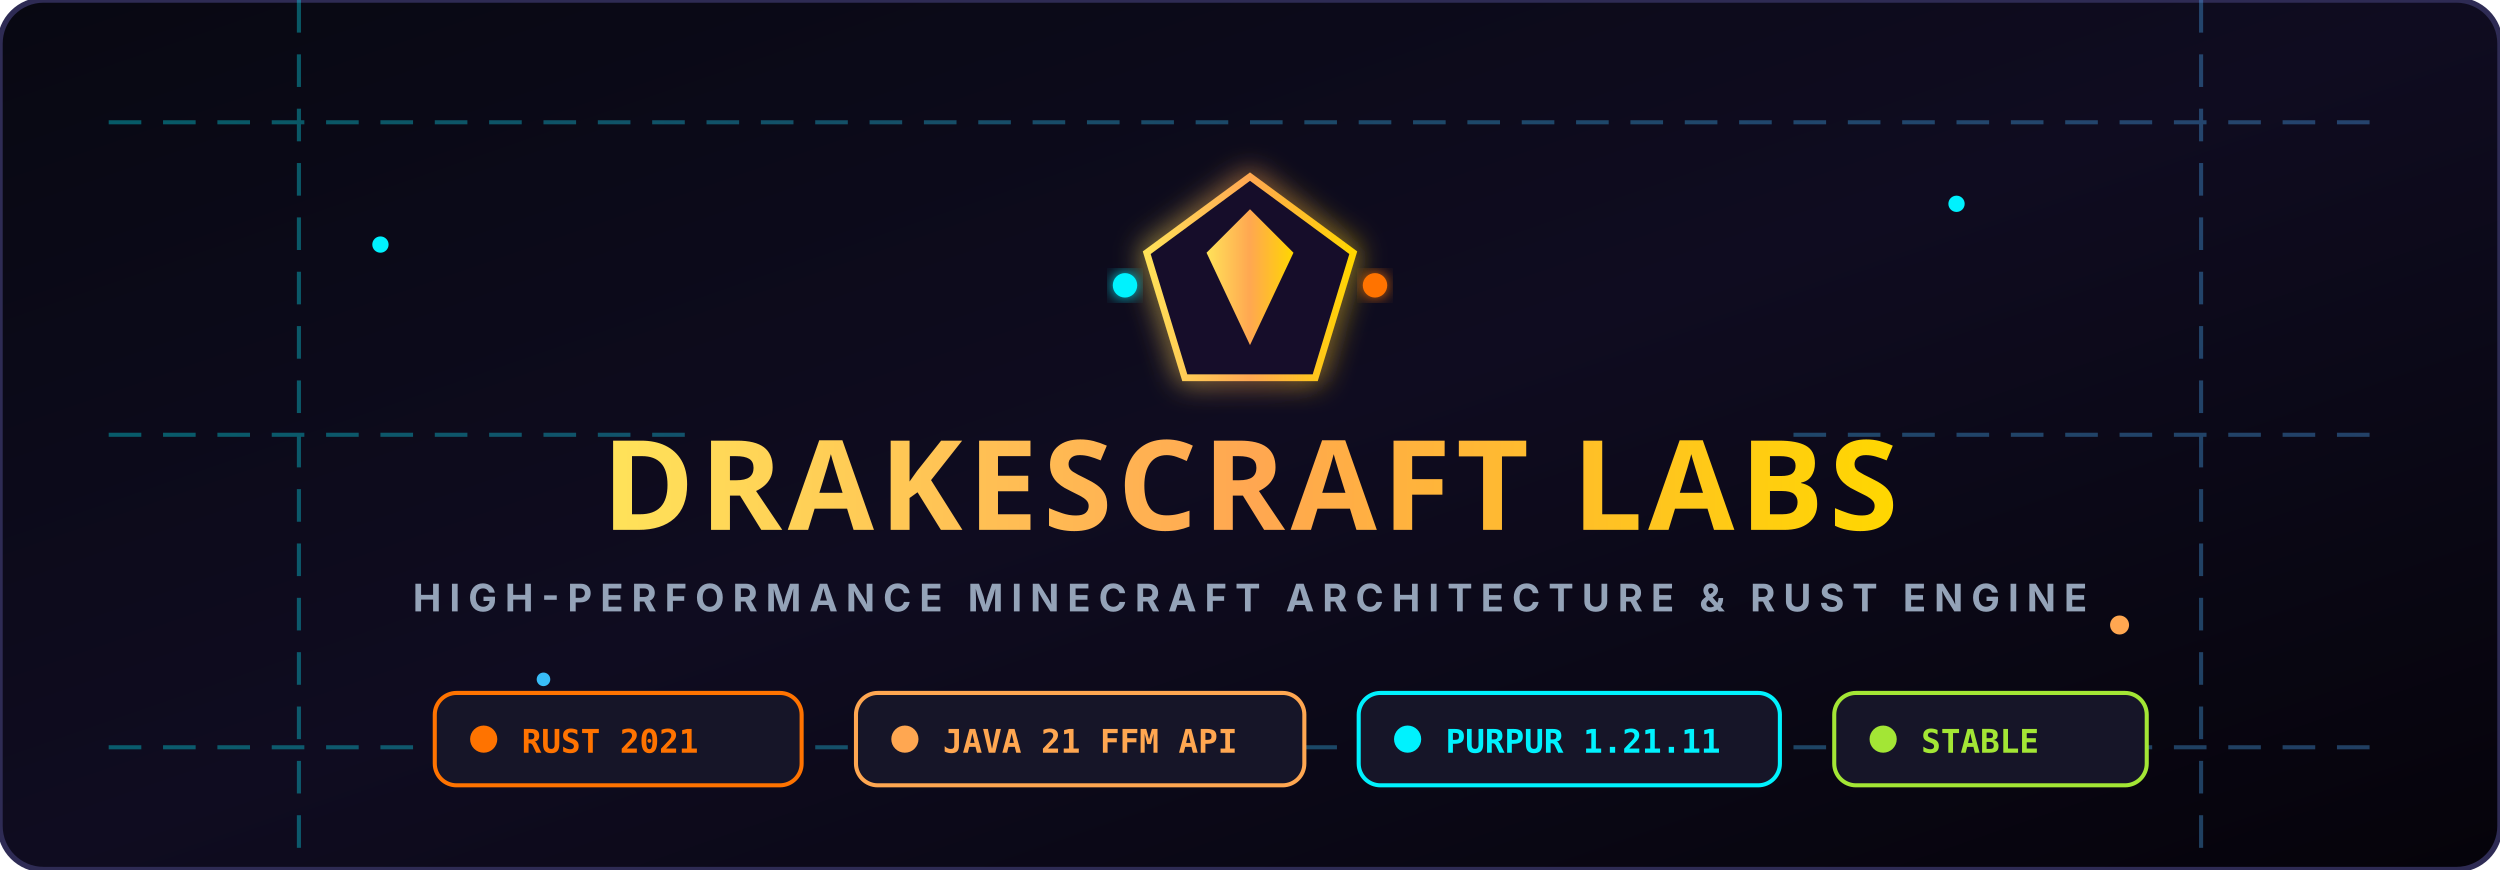
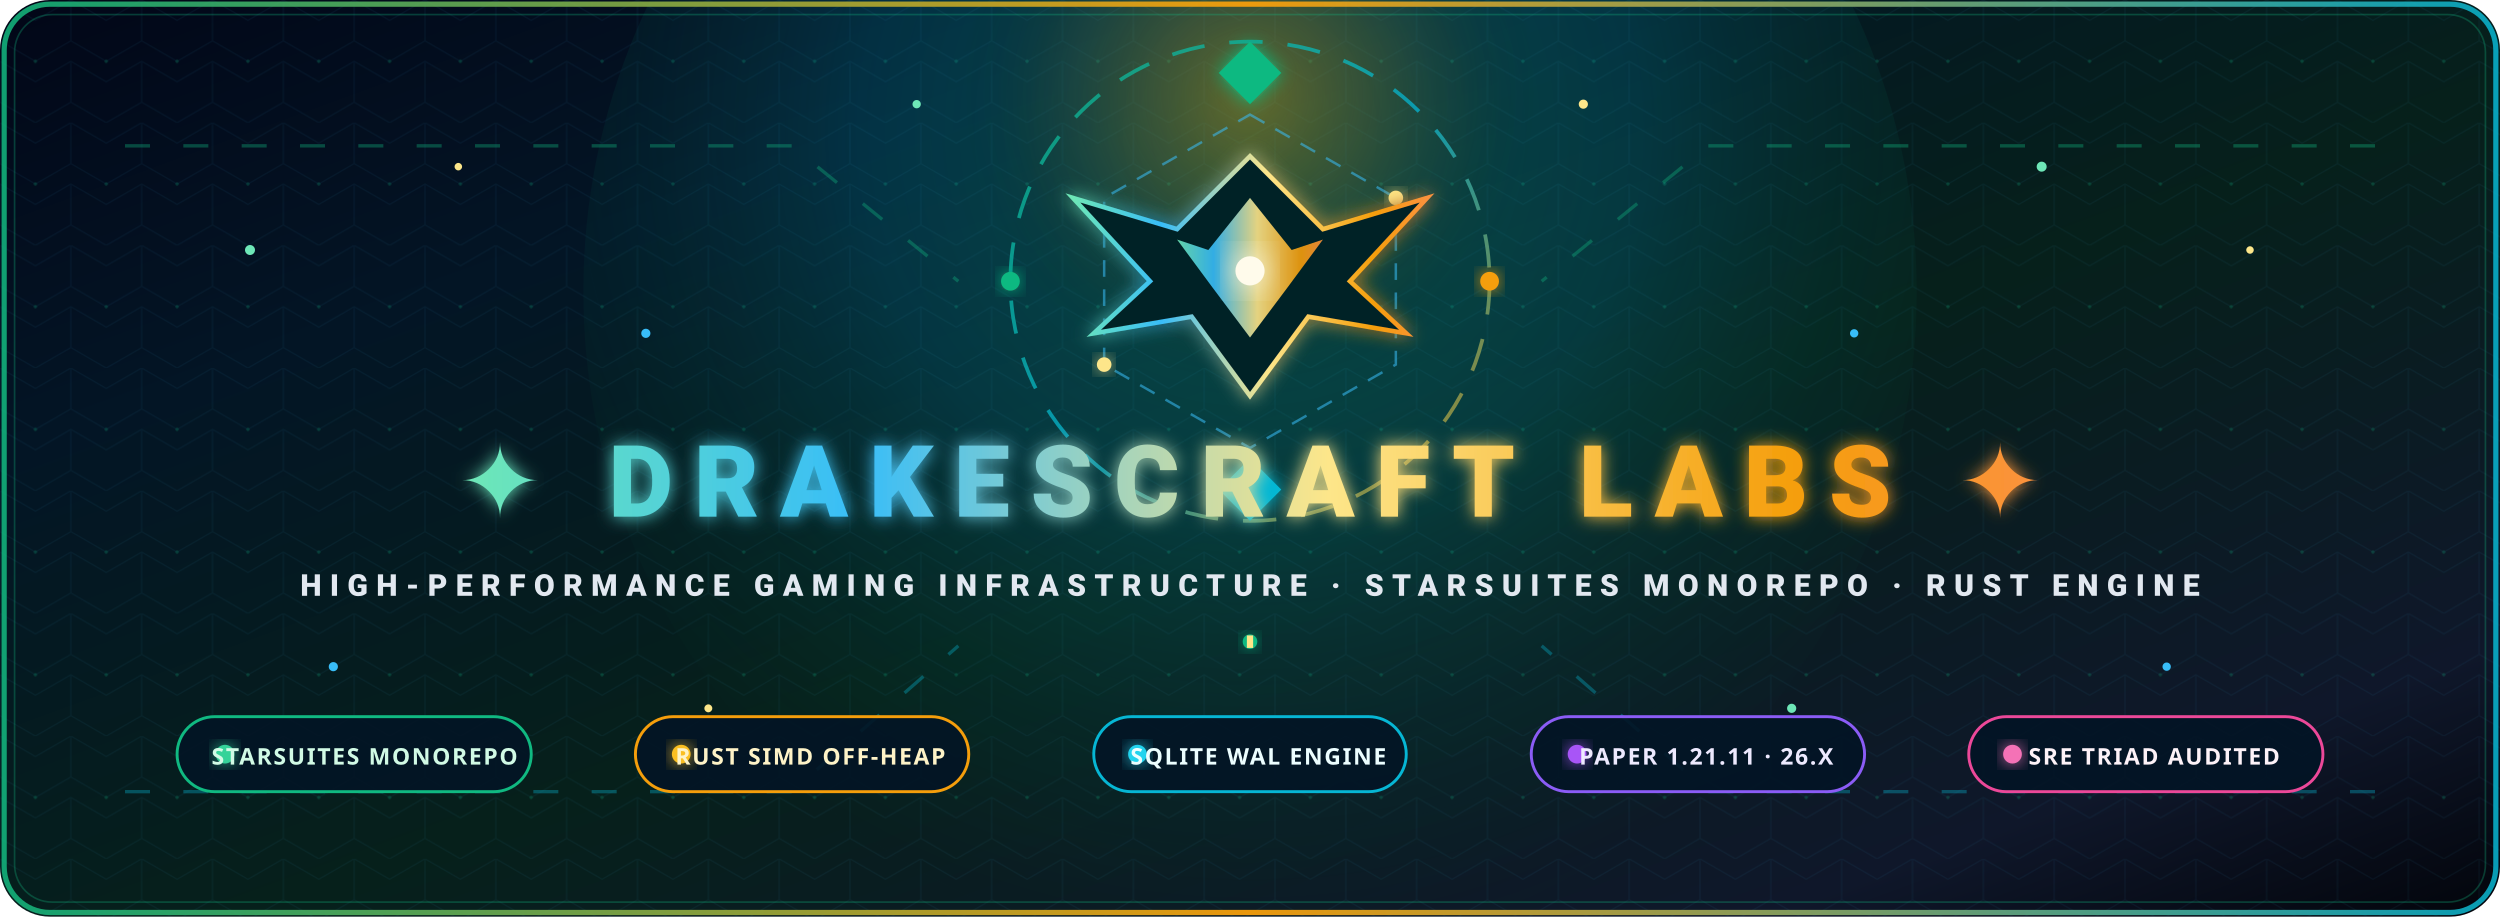
- <svg xmlns="http://www.w3.org/2000/svg" viewBox="0 0 920 320" width="920" height="320">
+ <svg xmlns="http://www.w3.org/2000/svg" viewBox="0 0 1200 440" width="100%" height="auto" role="img" aria-label="DrakesCraft Labs — Celestial Laboratory Banner">
  <defs>
-     <linearGradient id="bgGrad" x1="0%" y1="0%" x2="100%" y2="100%">
-       <stop offset="0%" stop-color="#080812" />
-       <stop offset="50%" stop-color="#0F0C20" />
-       <stop offset="100%" stop-color="#05030A" />
+     <linearGradient id="labVoid" x1="0%" y1="0%" x2="100%" y2="100%">
+       <stop offset="0%" stop-color="#020617" />
+       <stop offset="25%" stop-color="#031525" />
+       <stop offset="55%" stop-color="#06201b" />
+       <stop offset="85%" stop-color="#0f172a" />
+       <stop offset="100%" stop-color="#02040a" />
    </linearGradient>
-     <linearGradient id="goldGrad" x1="0%" y1="0%" x2="100%" y2="0%">
-       <stop offset="0%" stop-color="#FFE259" />
-       <stop offset="50%" stop-color="#FFA751" />
-       <stop offset="100%" stop-color="#FFD700" />
+     <radialGradient id="nebulaEmerald" cx="50%" cy="38%" r="65%">
+       <stop offset="0%" stop-color="#10B981" stop-opacity="0.32" />
+       <stop offset="45%" stop-color="#06B6D4" stop-opacity="0.18" />
+       <stop offset="80%" stop-color="#047857" stop-opacity="0.06" />
+       <stop offset="100%" stop-color="#000000" stop-opacity="0" />
+     </radialGradient>
+     <radialGradient id="nebulaGoldDragon" cx="50%" cy="30%" r="35%">
+       <stop offset="0%" stop-color="#F59E0B" stop-opacity="0.38" />
+       <stop offset="60%" stop-color="#D97706" stop-opacity="0.10" />
+       <stop offset="100%" stop-color="#000000" stop-opacity="0" />
+     </radialGradient>
+     <linearGradient id="dragonTitleGrad" x1="0%" y1="0%" x2="100%" y2="0%">
+       <stop offset="0%" stop-color="#6EE7B7" />
+       <stop offset="25%" stop-color="#38BDF8" />
+       <stop offset="55%" stop-color="#FDE68A" />
+       <stop offset="85%" stop-color="#F59E0B" />
+       <stop offset="100%" stop-color="#FB923C" />
    </linearGradient>
-     <linearGradient id="cyanGrad" x1="0%" y1="0%" x2="100%" y2="0%">
-       <stop offset="0%" stop-color="#00F2FE" />
-       <stop offset="50%" stop-color="#38BDF8" />
-       <stop offset="100%" stop-color="#4FACFE" />
+     <linearGradient id="cyberBorder" x1="0%" y1="0%" x2="100%" y2="0%">
+       <stop offset="0%" stop-color="#10B981" stop-opacity="0.85" />
+       <stop offset="50%" stop-color="#F59E0B" stop-opacity="0.95" />
+       <stop offset="100%" stop-color="#06B6D4" stop-opacity="0.85" />
    </linearGradient>
-     <linearGradient id="rustGrad" x1="0%" y1="0%" x2="100%" y2="0%">
-       <stop offset="0%" stop-color="#FF4500" />
-       <stop offset="100%" stop-color="#FF7300" />
+     <linearGradient id="ringGrad" x1="0%" y1="0%" x2="100%" y2="100%">
+       <stop offset="0%" stop-color="#10B981" />
+       <stop offset="50%" stop-color="#06B6D4" />
+       <stop offset="100%" stop-color="#F59E0B" />
    </linearGradient>
-     <filter id="neonGlow" x="-20%" y="-20%" width="140%" height="140%">
-       <feGaussianBlur stdDeviation="5" result="blur" />
+     <pattern id="hexMatrix" width="40" height="69.282" patternUnits="userSpaceOnUse" patternTransform="scale(0.85)">
+       <path d="M 40 0 L 20 11.547 L 0 0 L 0 23.094 L 20 34.641 L 40 23.094 Z M 0 34.641 L 20 46.188 L 40 34.641 L 40 57.735 L 20 69.282 L 0 57.735 Z" fill="none" stroke="#38BDF8" stroke-width="0.75" stroke-opacity="0.055" />
+       <circle cx="20" cy="34.641" r="1" fill="#10B981" fill-opacity="0.2" />
+     </pattern>
+     <filter id="glowLab" x="-30%" y="-30%" width="160%" height="160%">
+       <feGaussianBlur stdDeviation="4" result="blur" />
      <feMerge>
        <feMergeNode in="blur" />
        <feMergeNode in="SourceGraphic" />
      </feMerge>
    </filter>
-     <filter id="subtleGlow" x="-20%" y="-20%" width="140%" height="140%">
-       <feGaussianBlur stdDeviation="3" result="blur" />
+     <filter id="intenseLaser" x="-50%" y="-50%" width="200%" height="200%">
+       <feGaussianBlur stdDeviation="7" result="b1" />
+       <feGaussianBlur stdDeviation="16" result="b2" />
      <feMerge>
-         <feMergeNode in="blur" />
+         <feMergeNode in="b2" />
+         <feMergeNode in="b1" />
        <feMergeNode in="SourceGraphic" />
      </feMerge>
    </filter>
+     <style>
+       @keyframes spinTachyon { from { transform: rotate(0deg); } to { transform: rotate(360deg); } }
+       @keyframes spinTachyonRev { from { transform: rotate(360deg); } to { transform: rotate(0deg); } }
+       @keyframes pulseDragonCore { 0%, 100% { transform: scale(1); filter: drop-shadow(0 0 10px #10B981); } 50% { transform: scale(1.08); filter: drop-shadow(0 0 24px #F59E0B); } }
+       @keyframes dashConduit { to { stroke-dashoffset: -180; } }
+       @keyframes twinkleLab { 0%, 100% { opacity: 0.25; transform: scale(0.8); } 50% { opacity: 1; transform: scale(1.3); } }
+       @keyframes borderShimmer { 0%, 100% { stroke-opacity: 0.5; } 50% { stroke-opacity: 1; } }
+       @keyframes laserSweep { 0% { transform: translateX(-350px); opacity: 0; } 15%, 85% { opacity: 0.9; } 50% { transform: translateX(350px); } 100% { transform: translateX(350px); opacity: 0; } }
+ 
+       .tachyon-ring { animation: spinTachyon 40s linear infinite; transform-origin: 600px 135px; }
+       .tachyon-ring-rev { animation: spinTachyonRev 25s linear infinite; transform-origin: 600px 135px; }
+       .dragon-heart { animation: pulseDragonCore 3.5s ease-in-out infinite; transform-origin: 600px 135px; }
+       .conduit-flow { stroke-dasharray: 12 16; animation: dashConduit 14s linear infinite; }
+       .twinkle-node { animation: twinkleLab 3.2s ease-in-out infinite; transform-box: fill-box; transform-origin: center; }
+       .border-pulse { animation: borderShimmer 4s ease-in-out infinite; }
+       .sweep-beam { animation: laserSweep 5s ease-in-out infinite; }
+     </style>
  </defs>
-   <style>
-     .fondo  { fill: url(#bgGrad); }
-     .titulo { font-family: 'Outfit', 'Segoe UI', sans-serif; font-weight: 900; font-size: 46px; fill: url(#goldGrad); letter-spacing: 2px; }
-     .sub    { font-family: 'Inter', 'Segoe UI', sans-serif; font-weight: 700; font-size: 14px; fill: #94A3B8; letter-spacing: 3px; }
-     .chapa  { fill: #161528; stroke-width: 1.5; rx: 8px; }
-     .ctexto { font-family: 'JetBrains Mono', monospace; font-size: 12px; font-weight: 700; }
-     .circuito { stroke: url(#cyanGrad); stroke-width: 1.5; fill: none; opacity: 0.35; stroke-dasharray: 12 8; }
-   </style>
-   <rect class="fondo" width="920" height="320" rx="16" stroke="#2E2B54" stroke-width="2" />
-   <path class="circuito" d="M 40,45 H 880 M 40,275 H 880 M 110,0 V 320 M 810,0 V 320 M 40,160 H 260 M 660,160 H 880" />
-   <circle cx="140" cy="90" r="3" fill="#00F2FE">
-     <animate attributeName="opacity" values="0.3;1;0.3" dur="4s" repeatCount="indefinite" />
-     <animate attributeName="cy" values="90;80;90" dur="4s" repeatCount="indefinite" />
-   </circle>
-   <circle cx="780" cy="230" r="3.5" fill="#FFA751">
-     <animate attributeName="opacity" values="0.4;1;0.4" dur="5s" repeatCount="indefinite" />
-     <animate attributeName="cy" values="230;220;230" dur="5s" repeatCount="indefinite" />
-   </circle>
-   <circle cx="200" cy="250" r="2.5" fill="#38BDF8">
-     <animate attributeName="opacity" values="0.2;0.9;0.2" dur="3.5s" repeatCount="indefinite" />
-   </circle>
-   <circle cx="720" cy="75" r="3" fill="#00F2FE">
-     <animate attributeName="opacity" values="0.3;1;0.3" dur="4.5s" repeatCount="indefinite" />
-   </circle>
-   <g transform="translate(460, 105)">
-     <g filter="url(#neonGlow)">
-       <animateTransform attributeName="transform" type="rotate" from="0 0 0" to="360 0 0" dur="30s" repeatCount="indefinite" />
-       <polygon points="0,-40 38,-12 24,34 -24,34 -38,-12" fill="#120E29" stroke="url(#goldGrad)" stroke-width="2.5" />
+   <rect width="1200" height="440" rx="24" fill="url(#labVoid)" />
+   <rect width="1200" height="440" rx="24" fill="url(#hexMatrix)" />
+   <circle cx="600" cy="140" r="320" fill="url(#nebulaEmerald)" />
+   <circle cx="600" cy="125" r="200" fill="url(#nebulaGoldDragon)" />
+   <g class="conduit-flow" opacity="0.35">
+     <path d="M 60 70 L 380 70 L 460 135 M 1140 70 L 820 70 L 740 135" fill="none" stroke="#10B981" stroke-width="1.6" />
+     <path d="M 60 380 L 380 380 L 460 310 M 1140 380 L 820 380 L 740 310" fill="none" stroke="#06B6D4" stroke-width="1.6" />
+   </g>
+   <g class="tachyon-ring">
+     <circle cx="600" cy="135" r="115" fill="none" stroke="url(#ringGrad)" stroke-width="1.8" stroke-dasharray="16 12" opacity="0.75" />
+     <polygon points="600,20 615,35 600,50 585,35" fill="#10B981" filter="url(#glowLab)" />
+     <polygon points="600,220 615,235 600,250 585,235" fill="#06B6D4" filter="url(#glowLab)" />
+     <circle cx="715" cy="135" r="4.5" fill="#F59E0B" filter="url(#glowLab)" />
+     <circle cx="485" cy="135" r="4.5" fill="#10B981" filter="url(#glowLab)" />
+   </g>
+   <g class="tachyon-ring-rev">
+     <polygon points="600,55 670,95 670,175 600,215 530,175 530,95" fill="none" stroke="#38BDF8" stroke-width="1.2" stroke-dasharray="8 6" opacity="0.55" />
+     <circle cx="670" cy="95" r="3.5" fill="#FDE68A" filter="url(#glowLab)" />
+     <circle cx="530" cy="175" r="3.5" fill="#FDE68A" filter="url(#glowLab)" />
+   </g>
+   <g class="dragon-heart">
+     <path d="M 600 75 L 635 110 L 685 95 L 648 135 L 675 160 L 628 152 L 600 190 L 572 152 L 525 160 L 552 135 L 515 95 L 565 110 Z" fill="#062226" stroke="url(#dragonTitleGrad)" stroke-width="2.2" filter="url(#glowLab)" />
+     <path d="M 600 95 L 620 120 L 635 115 L 618 138 L 600 162 L 582 138 L 565 115 L 580 120 Z" fill="url(#dragonTitleGrad)" opacity="0.9" />
+     <circle cx="600" cy="130" r="7" fill="#FFFBEB" filter="url(#intenseLaser)" />
+   </g>
+   <g class="twinkle-node">
+     <circle cx="120" cy="120" r="2.4" fill="#6EE7B7" />
+     <circle cx="220" cy="80" r="1.8" fill="#FDE68A" />
+     <circle cx="310" cy="160" r="2.2" fill="#38BDF8" />
+     <circle cx="440" cy="50" r="2.0" fill="#6EE7B7" />
+     <circle cx="760" cy="50" r="2.2" fill="#FDE68A" />
+     <circle cx="890" cy="160" r="2.0" fill="#38BDF8" />
+     <circle cx="980" cy="80" r="2.4" fill="#6EE7B7" />
+     <circle cx="1080" cy="120" r="1.8" fill="#FDE68A" />
+     <circle cx="160" cy="320" r="2.2" fill="#38BDF8" />
+     <circle cx="340" cy="340" r="1.9" fill="#FDE68A" />
+     <circle cx="860" cy="340" r="2.2" fill="#6EE7B7" />
+     <circle cx="1040" cy="320" r="2.0" fill="#38BDF8" />
+   </g>
+   <g id="org-typography" text-anchor="middle">
+     <text x="600" y="248" font-family="system-ui, -apple-system, 'Segoe UI', Roboto, sans-serif" font-weight="900" font-size="48" fill="url(#dragonTitleGrad)" letter-spacing="10" filter="url(#glowLab)">
+       ✦ DRAKESCRAFT LABS ✦
+     </text>
+     <text x="600" y="286" font-family="system-ui, -apple-system, 'Segoe UI', Roboto, sans-serif" font-weight="800" font-size="14.5" fill="#E2E8F0" letter-spacing="4">
+       HIGH-PERFORMANCE GAMING INFRASTRUCTURE · STARSUITES MONOREPO · RUST ENGINE
+     </text>
+     <line x1="360" y1="308" x2="840" y2="308" stroke="url(#cyberBorder)" stroke-width="1.8" stroke-linecap="round" opacity="0.8" />
+     <circle cx="600" cy="308" r="3.5" fill="#10B981" filter="url(#glowLab)" />
+     <line class="sweep-beam" x1="600" y1="305" x2="600" y2="311" stroke="#FDE68A" stroke-width="3" />
+   </g>
+   <g id="org-tech-badges" transform="translate(600, 362)">
+     <g transform="translate(-430, 0)">
+       <rect x="-85" y="-18" width="170" height="36" rx="18" fill="#031525" fill-opacity="0.9" stroke="#10B981" stroke-width="1.4" />
+       <circle cx="-62" cy="0" r="4.5" fill="#34D399" filter="url(#glowLab)" />
+       <text x="5" y="5" text-anchor="middle" font-family="system-ui, sans-serif" font-weight="800" font-size="11" fill="#D1FAE5" letter-spacing="0.8">
+         STARSUITES MONOREPO
+       </text>
    </g>
-     <path d="M -16,-12 L 0,-28 L 16,-12 L 0,22 Z" fill="url(#goldGrad)" />
-     <circle cx="-46" cy="0" r="4.5" fill="#00F2FE" filter="url(#subtleGlow)" />
-     <circle cx="46" cy="0" r="4.5" fill="#FF7300" filter="url(#subtleGlow)" />
+     <g transform="translate(-215, 0)">
+       <rect x="-80" y="-18" width="160" height="36" rx="18" fill="#031525" fill-opacity="0.9" stroke="#F59E0B" stroke-width="1.4" />
+       <circle cx="-58" cy="0" r="4.5" fill="#FBBF24" filter="url(#glowLab)" />
+       <text x="4" y="5" text-anchor="middle" font-family="system-ui, sans-serif" font-weight="800" font-size="11" fill="#FEF3C7" letter-spacing="0.8">
+         RUST SIMD OFF-HEAP
+       </text>
+     </g>
+     <g transform="translate(0, 0)">
+       <rect x="-75" y="-18" width="150" height="36" rx="18" fill="#031525" fill-opacity="0.9" stroke="#06B6D4" stroke-width="1.4" />
+       <circle cx="-54" cy="0" r="4.5" fill="#22D3EE" filter="url(#glowLab)" />
+       <text x="4" y="5" text-anchor="middle" font-family="system-ui, sans-serif" font-weight="800" font-size="11" fill="#ECFEFF" letter-spacing="0.8">
+         SQLITE WAL ENGINE
+       </text>
+     </g>
+     <g transform="translate(215, 0)">
+       <rect x="-80" y="-18" width="160" height="36" rx="18" fill="#031525" fill-opacity="0.9" stroke="#8B5CF6" stroke-width="1.4" />
+       <circle cx="-58" cy="0" r="4.5" fill="#A855F7" filter="url(#glowLab)" />
+       <text x="4" y="5" text-anchor="middle" font-family="system-ui, sans-serif" font-weight="800" font-size="11" fill="#EDE9FE" letter-spacing="0.8">
+         PAPER 1.21.11 · 26.X
+       </text>
+     </g>
+     <g transform="translate(430, 0)">
+       <rect x="-85" y="-18" width="170" height="36" rx="18" fill="#031525" fill-opacity="0.9" stroke="#EC4899" stroke-width="1.4" />
+       <circle cx="-64" cy="0" r="4.5" fill="#F472B6" filter="url(#glowLab)" />
+       <text x="4" y="5" text-anchor="middle" font-family="system-ui, sans-serif" font-weight="800" font-size="11" fill="#FDF2F8" letter-spacing="0.8">
+         SRE TRIAD AUDITED
+       </text>
+     </g>
  </g>
-   <text x="460" y="195" text-anchor="middle" class="titulo">DRAKESCRAFT LABS</text>
-   <text x="460" y="225" text-anchor="middle" class="sub">HIGH-PERFORMANCE MINECRAFT ARCHITECTURE &amp; RUST ENGINE</text>
-   <g transform="translate(160, 255)">
-     <rect x="0" y="0" width="135" height="34" class="chapa" stroke="#FF7300" />
-     <circle cx="18" cy="17" r="5" fill="#FF7300" />
-     <text x="32" y="22" class="ctexto" fill="#FF7300">RUST 2021</text>
-     <rect x="155" y="0" width="165" height="34" class="chapa" stroke="#FFA751" />
-     <circle cx="173" cy="17" r="5" fill="#FFA751" />
-     <text x="187" y="22" class="ctexto" fill="#FFA751">JAVA 21 FFM API</text>
-     <rect x="340" y="0" width="155" height="34" class="chapa" stroke="#00F2FE" />
-     <circle cx="358" cy="17" r="5" fill="#00F2FE" />
-     <text x="372" y="22" class="ctexto" fill="#00F2FE">PURPUR 1.21.11</text>
-     <rect x="515" y="0" width="115" height="34" class="chapa" stroke="#A3E635" />
-     <circle cx="533" cy="17" r="5" fill="#A3E635" />
-     <text x="547" y="22" class="ctexto" fill="#A3E635">STABLE</text>
-   </g>
+   <rect x="2" y="2" width="1196" height="436" rx="22" fill="none" stroke="url(#cyberBorder)" stroke-width="2.5" class="border-pulse" />
+   <rect x="7" y="7" width="1186" height="426" rx="18" fill="none" stroke="#10B981" stroke-width="0.8" opacity="0.3" />
</svg>
